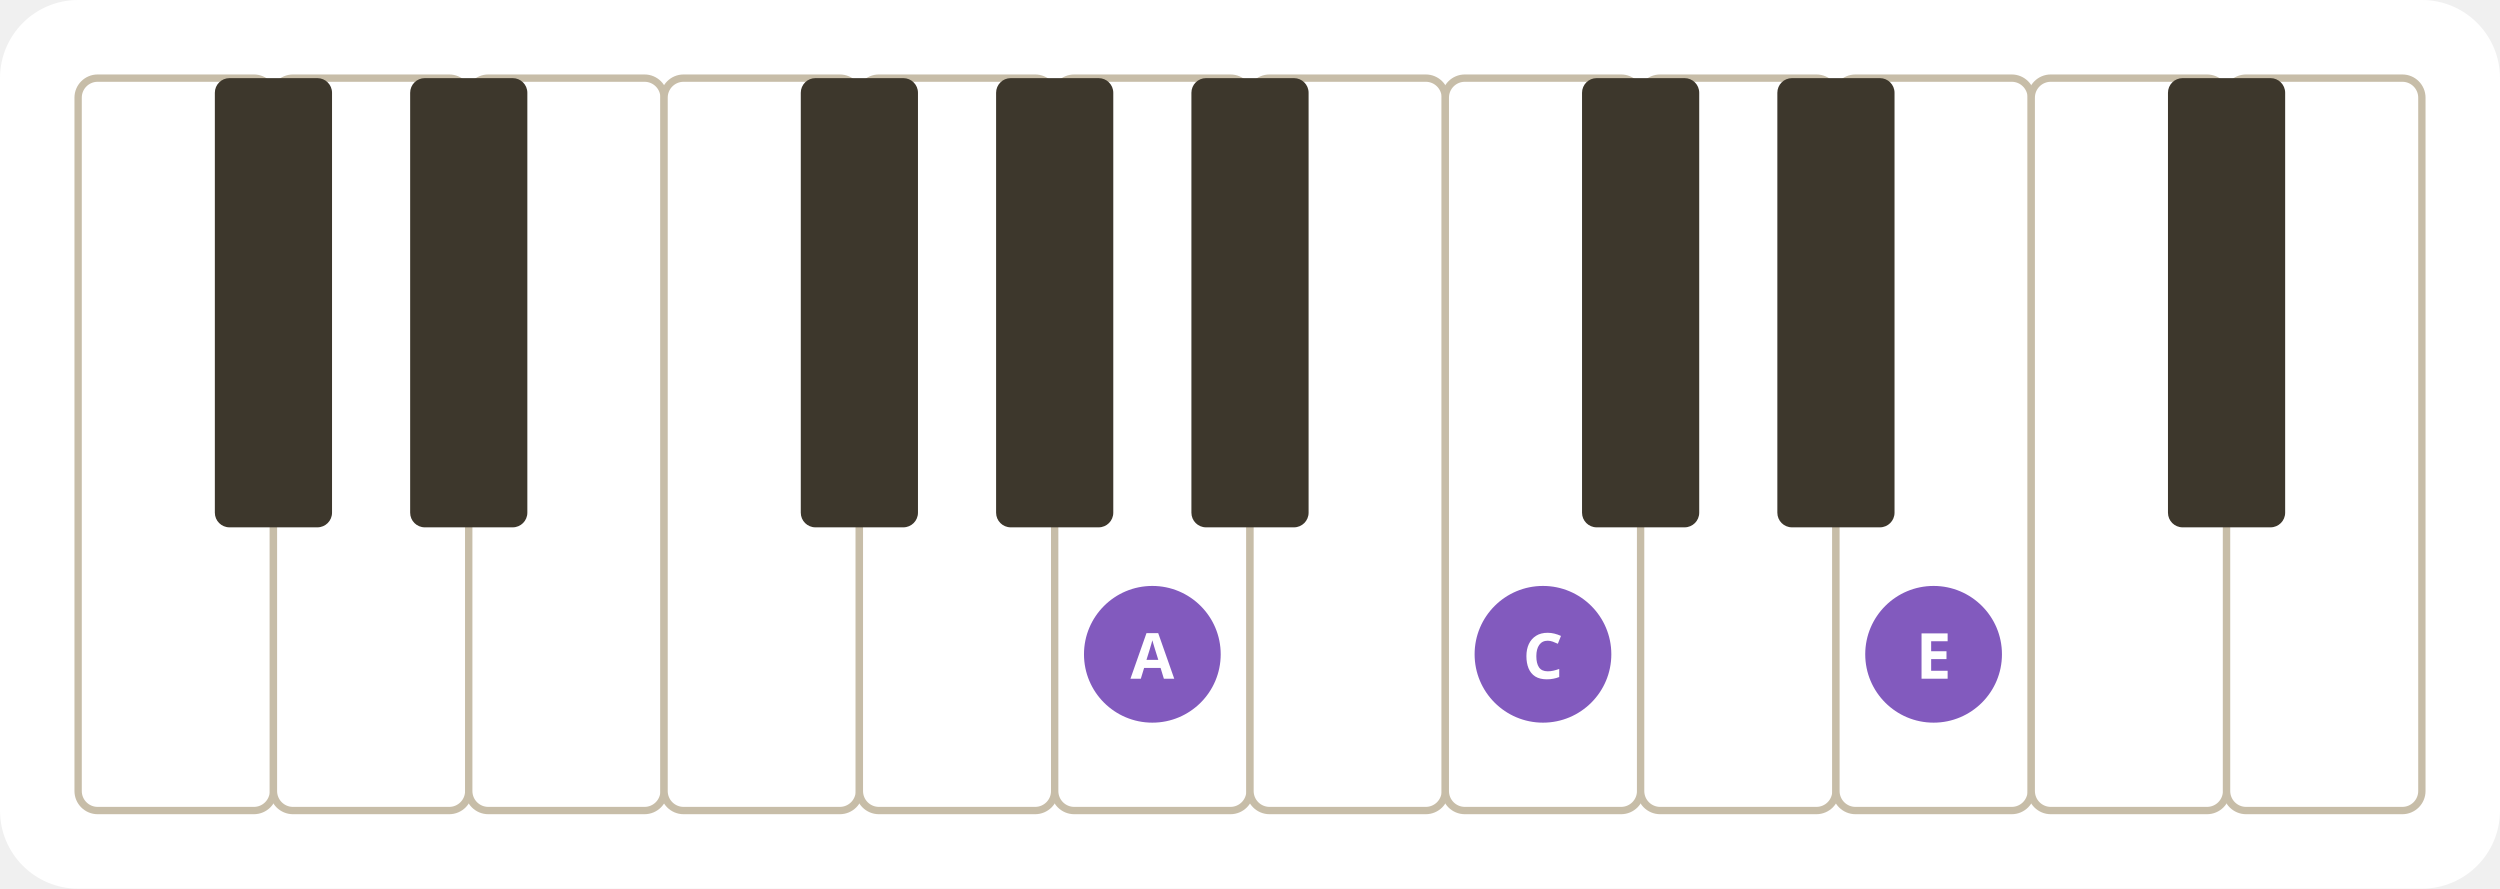
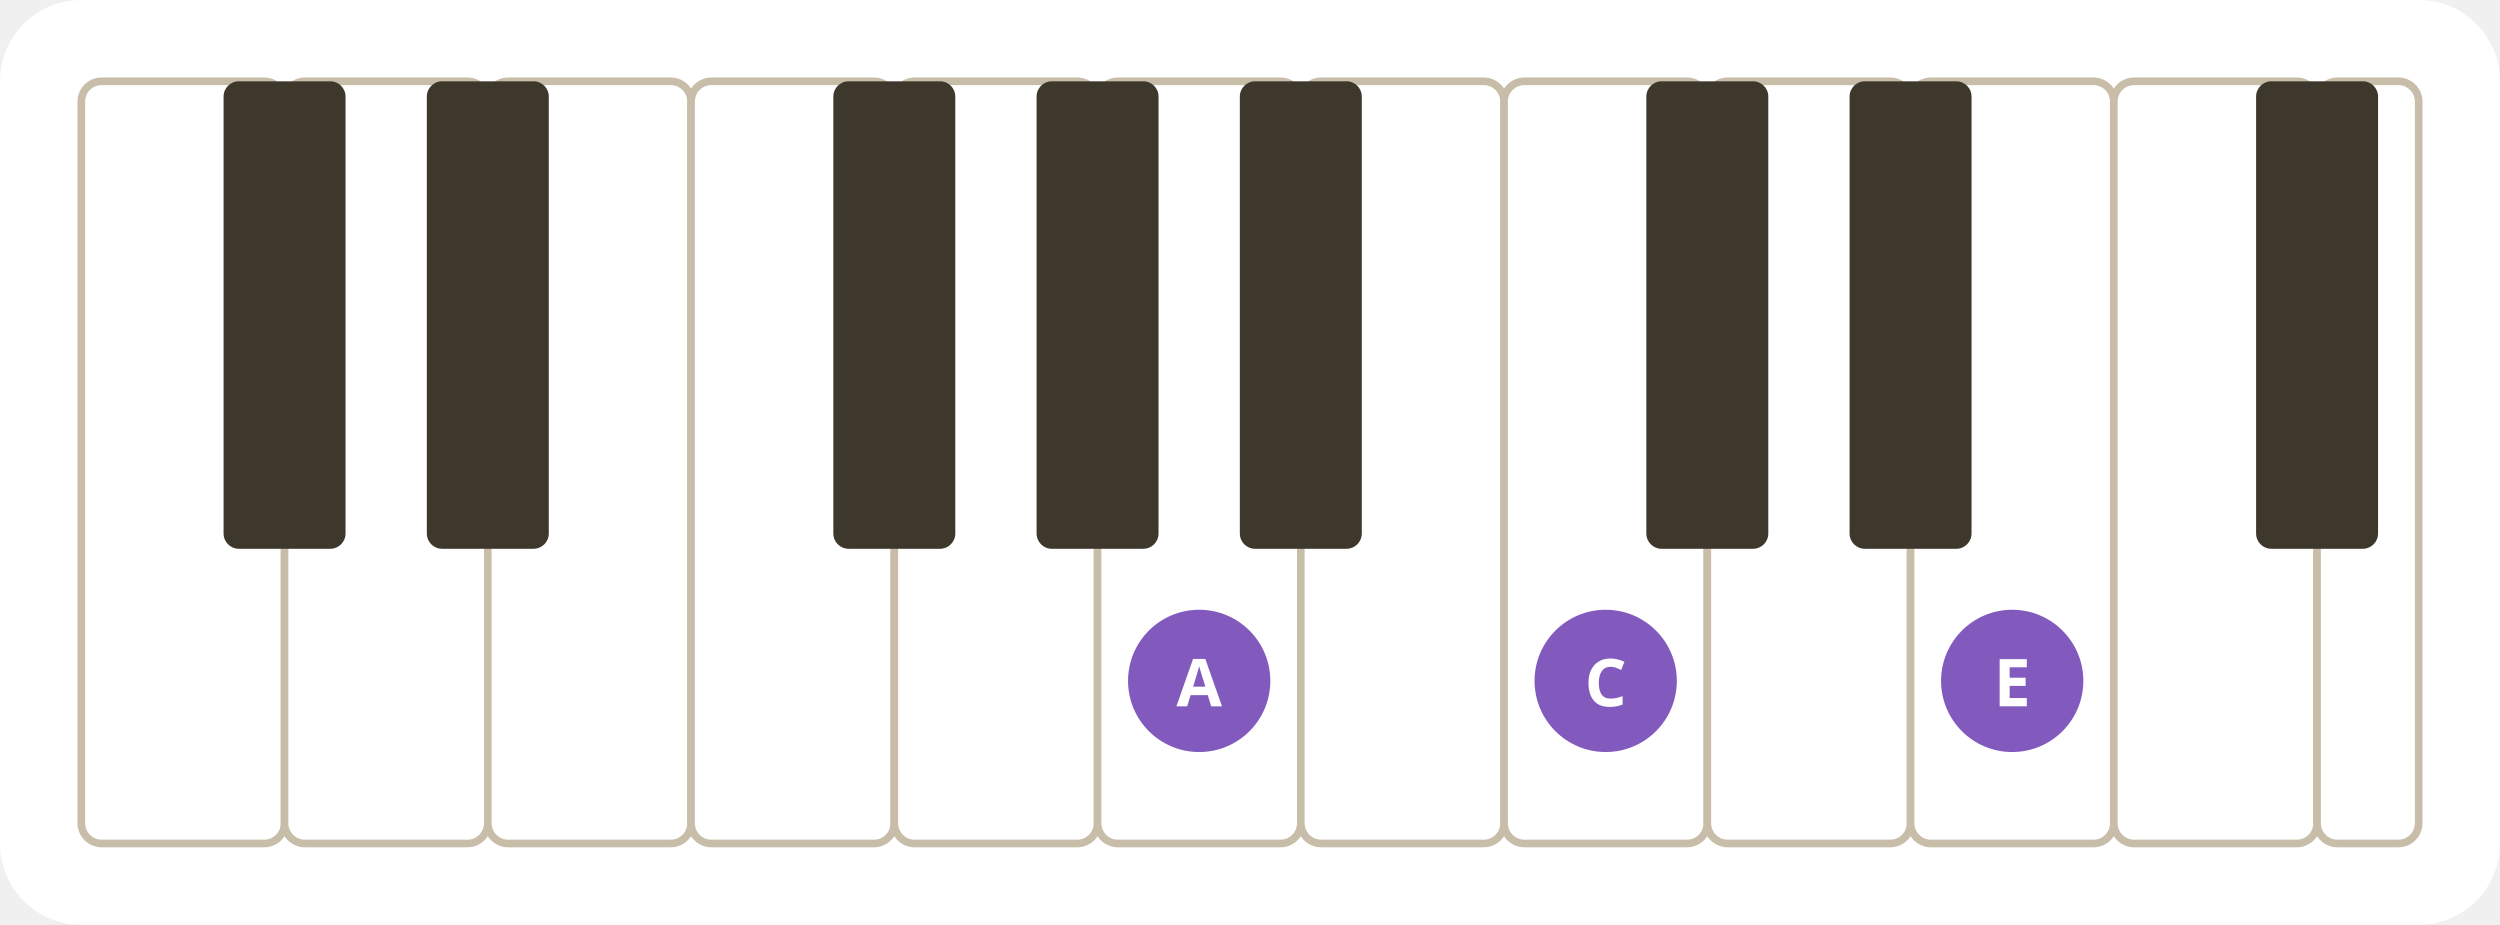
- <svg xmlns="http://www.w3.org/2000/svg" viewBox="0 0 512 182" width="512" height="182" role="img" aria-label="A minor piano chord diagram">
-   <rect x="0" y="0" width="512" height="182" rx="16" fill="#ffffff" />
+ <svg xmlns="http://www.w3.org/2000/svg" viewBox="0 0 492 182" width="492" height="182" role="img" aria-label="A minor piano chord diagram">
+   <rect x="0" y="0" width="492" height="182" rx="16" fill="#ffffff" />
  <rect x="16" y="16" width="40" height="150" fill="#ffffff" stroke="#c7bda8" stroke-width="1.5" rx="4" />
  <rect x="56" y="16" width="40" height="150" fill="#ffffff" stroke="#c7bda8" stroke-width="1.5" rx="4" />
  <rect x="96" y="16" width="40" height="150" fill="#ffffff" stroke="#c7bda8" stroke-width="1.5" rx="4" />
  <rect x="136" y="16" width="40" height="150" fill="#ffffff" stroke="#c7bda8" stroke-width="1.5" rx="4" />
  <rect x="176" y="16" width="40" height="150" fill="#ffffff" stroke="#c7bda8" stroke-width="1.5" rx="4" />
  <rect x="216" y="16" width="40" height="150" fill="#ffffff" stroke="#c7bda8" stroke-width="1.5" rx="4" />
  <rect x="256" y="16" width="40" height="150" fill="#ffffff" stroke="#c7bda8" stroke-width="1.5" rx="4" />
  <rect x="296" y="16" width="40" height="150" fill="#ffffff" stroke="#c7bda8" stroke-width="1.5" rx="4" />
  <rect x="336" y="16" width="40" height="150" fill="#ffffff" stroke="#c7bda8" stroke-width="1.5" rx="4" />
  <rect x="376" y="16" width="40" height="150" fill="#ffffff" stroke="#c7bda8" stroke-width="1.5" rx="4" />
  <rect x="416" y="16" width="40" height="150" fill="#ffffff" stroke="#c7bda8" stroke-width="1.5" rx="4" />
-   <rect x="456" y="16" width="40" height="150" fill="#ffffff" stroke="#c7bda8" stroke-width="1.5" rx="4" />
+   <rect x="456" y="16" width="20" height="150" fill="#ffffff" stroke="#c7bda8" stroke-width="1.5" rx="4" />
  <rect x="44" y="16" width="24" height="92" rx="3" fill="#3d372c" />
  <rect x="84" y="16" width="24" height="92" rx="3" fill="#3d372c" />
  <rect x="164" y="16" width="24" height="92" rx="3" fill="#3d372c" />
  <rect x="204" y="16" width="24" height="92" rx="3" fill="#3d372c" />
  <rect x="244" y="16" width="24" height="92" rx="3" fill="#3d372c" />
  <rect x="324" y="16" width="24" height="92" rx="3" fill="#3d372c" />
  <rect x="364" y="16" width="24" height="92" rx="3" fill="#3d372c" />
  <rect x="444" y="16" width="24" height="92" rx="3" fill="#3d372c" />
  <circle cx="236" cy="134" r="14" fill="#825abe" />
  <text x="236" y="139" text-anchor="middle" font-family="system-ui, sans-serif" font-size="13" font-weight="600" fill="#ffffff">A</text>
  <circle cx="316" cy="134" r="14" fill="#825abe" />
  <text x="316" y="139" text-anchor="middle" font-family="system-ui, sans-serif" font-size="13" font-weight="600" fill="#ffffff">C</text>
  <circle cx="396" cy="134" r="14" fill="#825abe" />
  <text x="396" y="139" text-anchor="middle" font-family="system-ui, sans-serif" font-size="13" font-weight="600" fill="#ffffff">E</text>
</svg>
